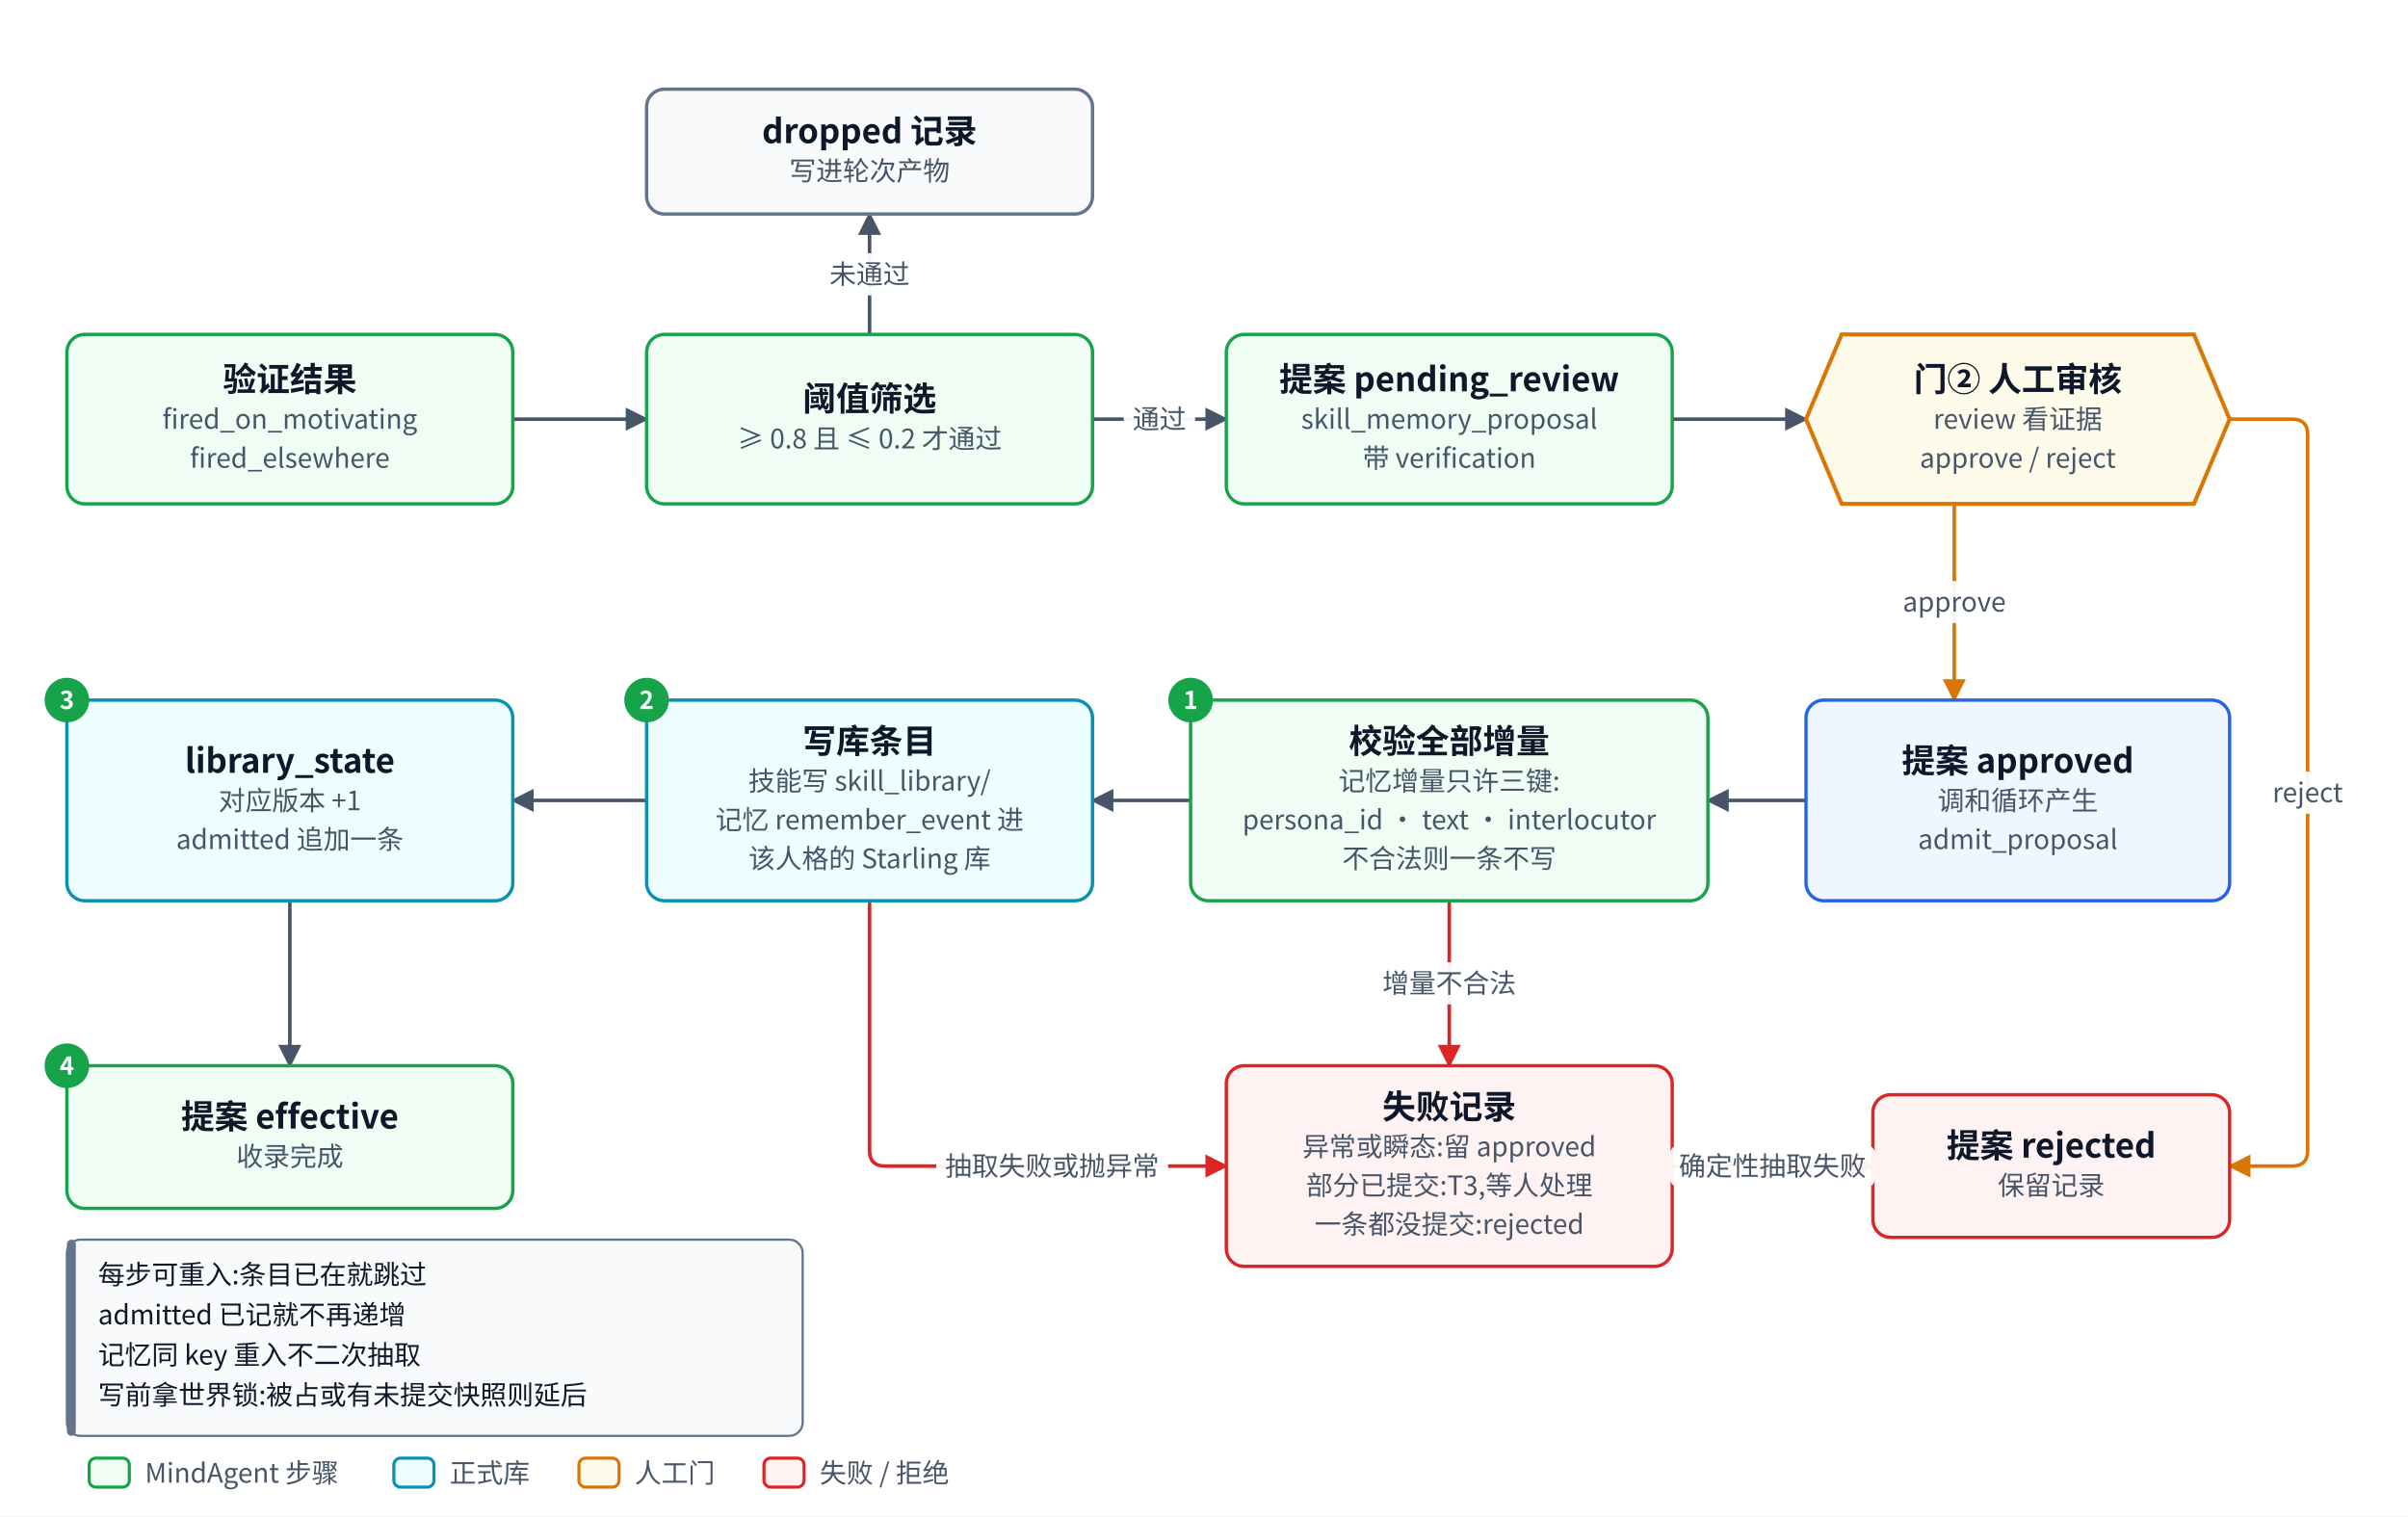
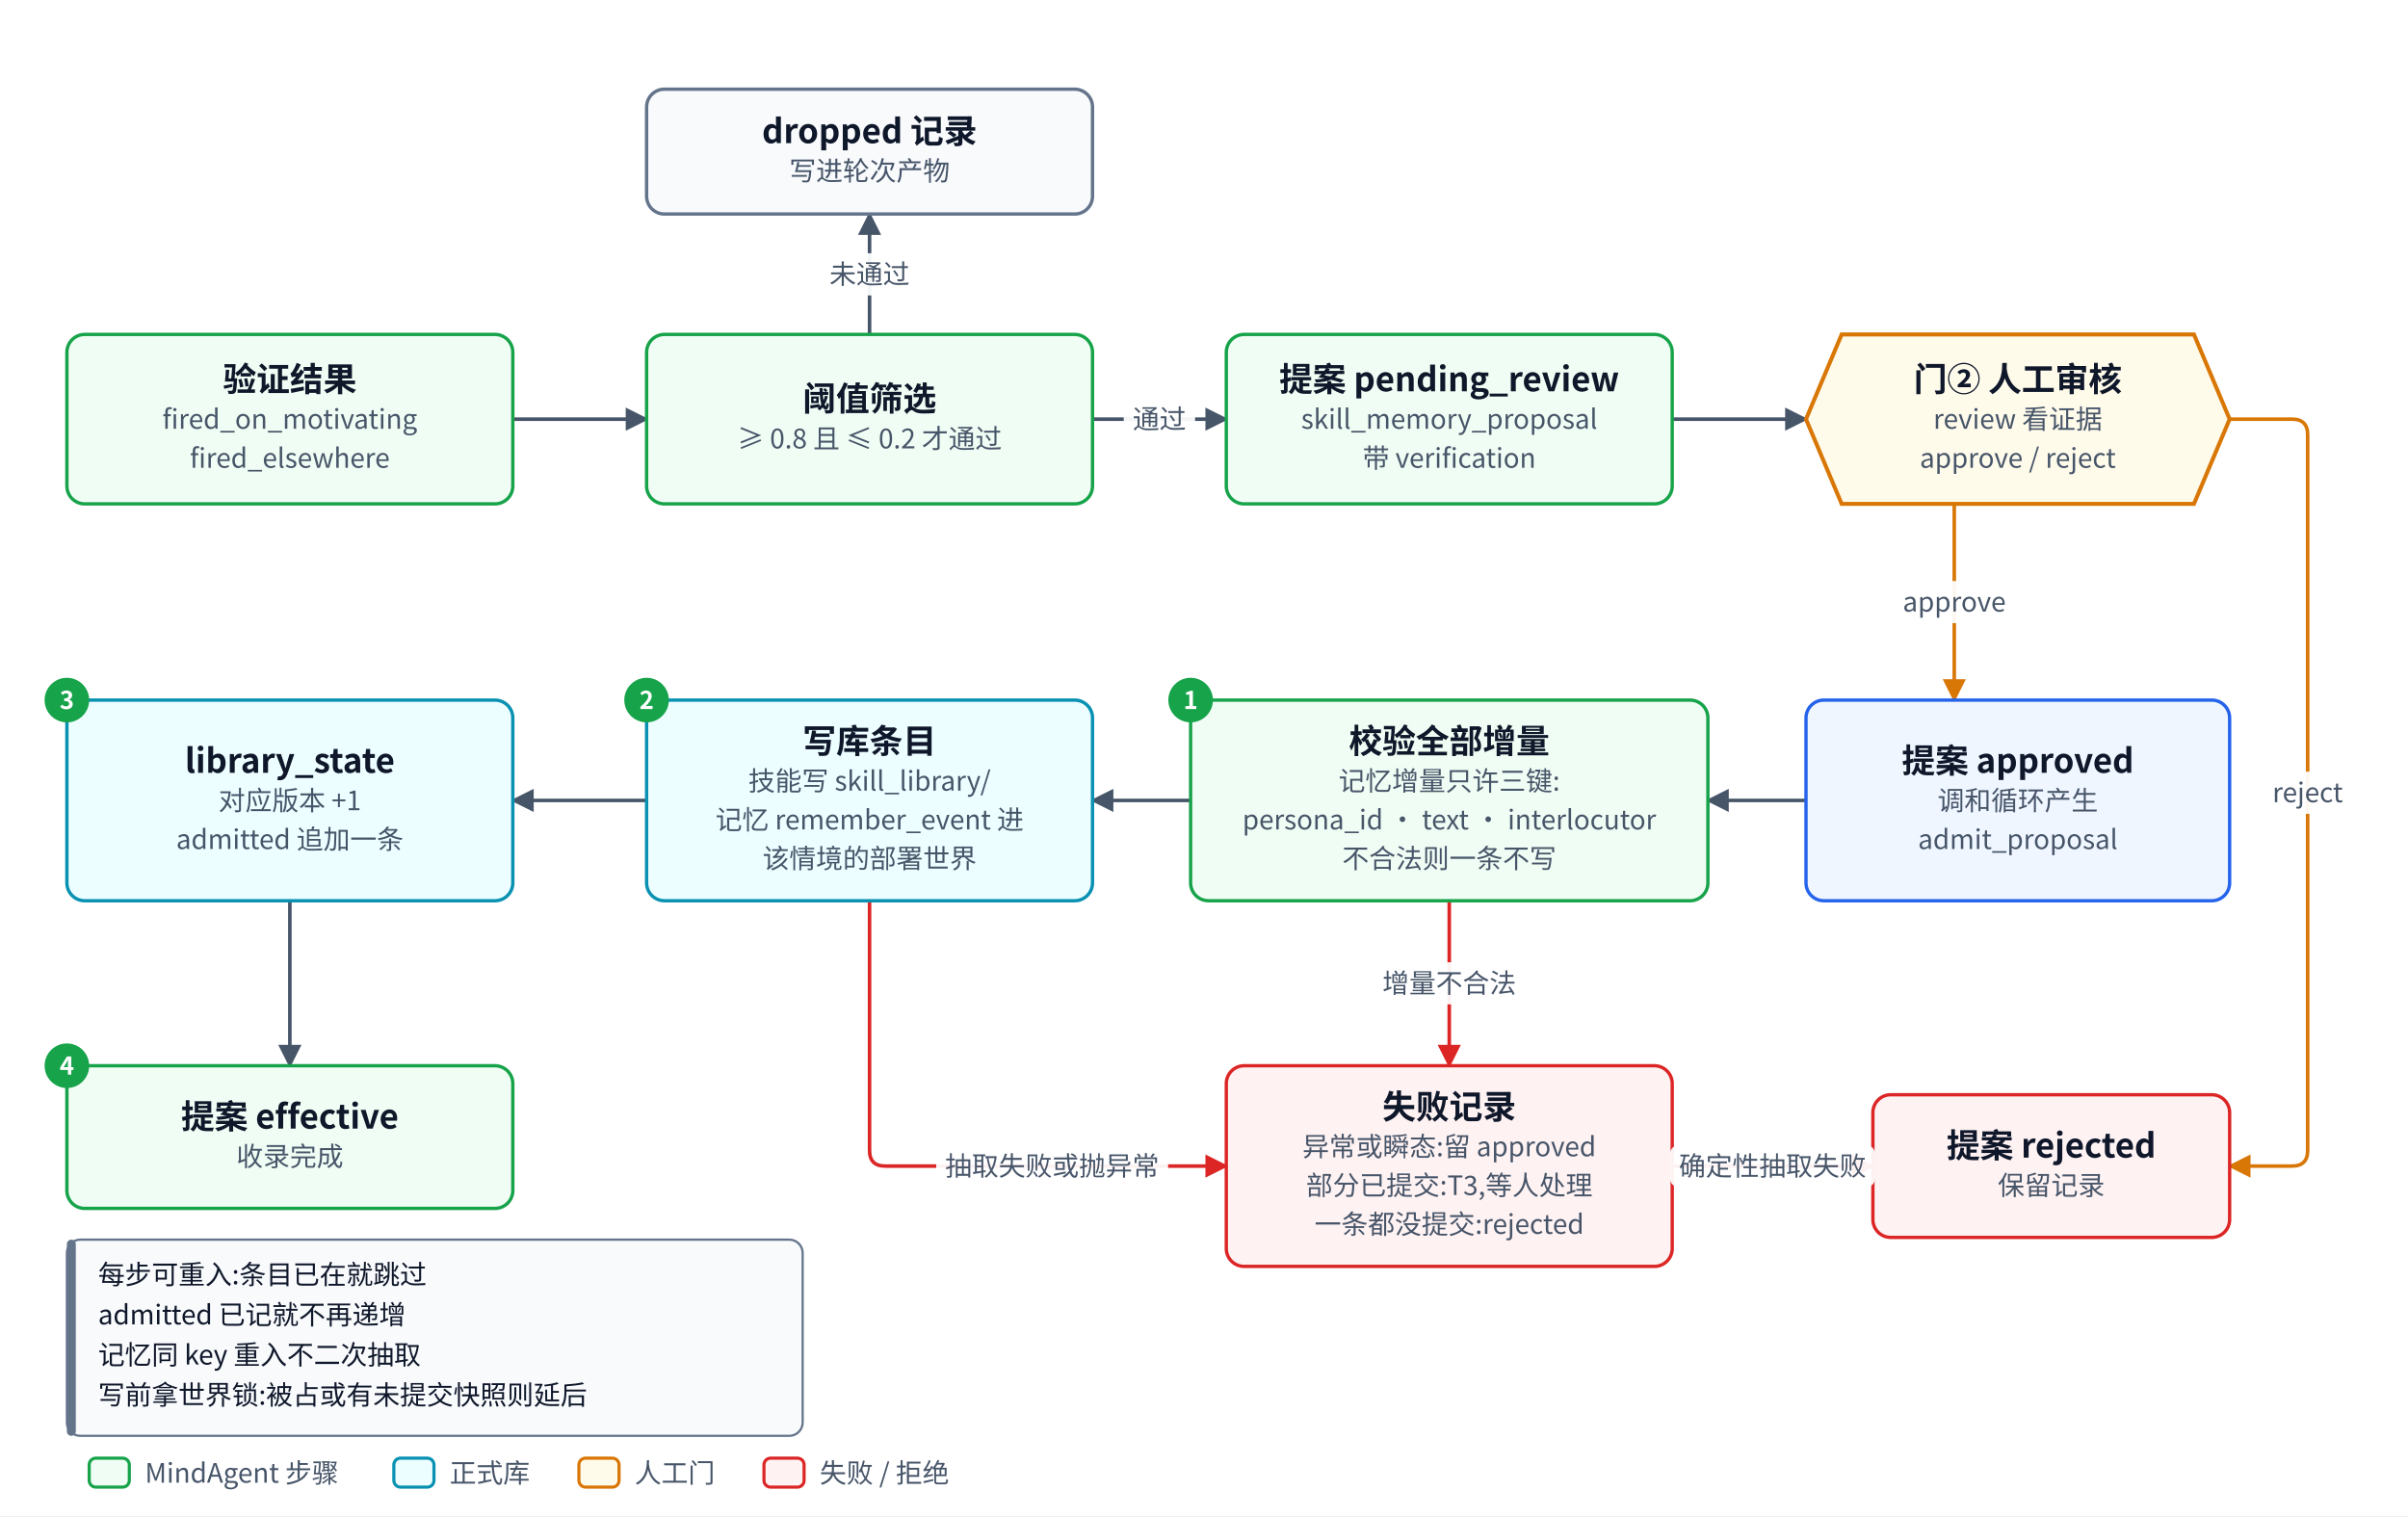
<svg xmlns="http://www.w3.org/2000/svg" viewBox="0 0 1080 680" width="1080" height="680" role="img" aria-labelledby="t d" font-family="-apple-system,BlinkMacSystemFont,'PingFang SC','Hiragino Sans GB','Noto Sans CJK SC','Microsoft YaHei','Segoe UI',Helvetica,Arial,sans-serif">
  <defs>
    <marker id="ah0" viewBox="0 0 10 10" refX="9" refY="5" markerWidth="6.5" markerHeight="6.5" orient="auto-start-reverse">
      <path d="M0,0 L10,5 L0,10 z" fill="#475569" />
    </marker>
    <marker id="ah1" viewBox="0 0 10 10" refX="9" refY="5" markerWidth="6.5" markerHeight="6.5" orient="auto-start-reverse">
      <path d="M0,0 L10,5 L0,10 z" fill="#d97706" />
    </marker>
    <marker id="ah2" viewBox="0 0 10 10" refX="9" refY="5" markerWidth="6.5" markerHeight="6.5" orient="auto-start-reverse">
      <path d="M0,0 L10,5 L0,10 z" fill="#dc2626" />
    </marker>
  </defs>
  <rect width="1080" height="680" fill="#ffffff" />
  <path d="M230.0,188.0 L290.0,188.0" fill="none" stroke="#475569" stroke-width="1.6" stroke-linejoin="round" stroke-linecap="round" marker-end="url(#ah0)" />
  <path d="M490.0,188.0 L550.0,188.0" fill="none" stroke="#475569" stroke-width="1.6" stroke-linejoin="round" stroke-linecap="round" marker-end="url(#ah0)" />
  <path d="M390.0,150.0 L390.0,96.0" fill="none" stroke="#475569" stroke-width="1.6" stroke-linejoin="round" stroke-linecap="round" marker-end="url(#ah0)" />
  <path d="M750.0,188.0 L810.0,188.0" fill="none" stroke="#475569" stroke-width="1.6" stroke-linejoin="round" stroke-linecap="round" marker-end="url(#ah0)" />
  <path d="M876.5,226.0 L876.5,314.0" fill="none" stroke="#d97706" stroke-width="1.6" stroke-linejoin="round" stroke-linecap="round" marker-end="url(#ah1)" />
  <path d="M1000.0,188.0 L1028.0,188.0 Q1035.0,188.0 1035.0,195.0 L1035.0,516.0 Q1035.0,523.0 1028.0,523.0 L1000.0,523.0" fill="none" stroke="#d97706" stroke-width="1.6" stroke-linejoin="round" stroke-linecap="round" marker-end="url(#ah1)" />
  <path d="M810.0,359.0 L766.0,359.0" fill="none" stroke="#475569" stroke-width="1.6" stroke-linejoin="round" stroke-linecap="round" marker-end="url(#ah0)" />
  <path d="M534.0,359.0 L490.0,359.0" fill="none" stroke="#475569" stroke-width="1.6" stroke-linejoin="round" stroke-linecap="round" marker-end="url(#ah0)" />
  <path d="M290.0,359.0 L230.0,359.0" fill="none" stroke="#475569" stroke-width="1.6" stroke-linejoin="round" stroke-linecap="round" marker-end="url(#ah0)" />
  <path d="M130.0,404.0 L130.0,478.0" fill="none" stroke="#475569" stroke-width="1.6" stroke-linejoin="round" stroke-linecap="round" marker-end="url(#ah0)" />
  <path d="M650.0,404.0 L650.0,478.0" fill="none" stroke="#dc2626" stroke-width="1.6" stroke-linejoin="round" stroke-linecap="round" marker-end="url(#ah2)" />
  <path d="M390.0,404.0 L390.0,516.0 Q390.0,523.0 397.0,523.0 L550.0,523.0" fill="none" stroke="#dc2626" stroke-width="1.6" stroke-linejoin="round" stroke-linecap="round" marker-end="url(#ah2)" />
  <path d="M750.0,523.0 L840.0,523.0" fill="none" stroke="#dc2626" stroke-width="1.6" stroke-linejoin="round" stroke-linecap="round" marker-end="url(#ah2)" />
  <rect x="30" y="150" width="200" height="76" rx="8" fill="#f0fdf4" stroke="#16a34a" stroke-width="1.5" />
  <text x="130.0" y="175.5" text-anchor="middle" font-size="15" font-weight="700" fill="#0f172a">验证结果</text>
  <text x="130.0" y="192.3" text-anchor="middle" font-size="12" fill="#475569">fired_on_motivating</text>
  <text x="130.0" y="209.8" text-anchor="middle" font-size="12" fill="#475569">fired_elsewhere</text>
  <rect x="290" y="150" width="200" height="76" rx="8" fill="#f0fdf4" stroke="#16a34a" stroke-width="1.5" />
  <text x="390.0" y="184.2" text-anchor="middle" font-size="15" font-weight="700" fill="#0f172a">阈值筛选</text>
  <text x="390.0" y="201.1" text-anchor="middle" font-size="12" fill="#475569">≥ 0.8 且 ≤ 0.2 才通过</text>
  <rect x="550" y="150" width="200" height="76" rx="8" fill="#f0fdf4" stroke="#16a34a" stroke-width="1.5" />
  <text x="650.0" y="175.5" text-anchor="middle" font-size="15" font-weight="700" fill="#0f172a">提案 pending_review</text>
  <text x="650.0" y="192.3" text-anchor="middle" font-size="12" fill="#475569">skill_memory_proposal</text>
  <text x="650.0" y="209.8" text-anchor="middle" font-size="12" fill="#475569">带 verification</text>
  <polygon points="826.0,150.0 984.0,150.0 1000.0,188.0 984.0,226.0 826.0,226.0 810.0,188.0" fill="#fffbeb" stroke="#d97706" stroke-width="1.8" />
  <text x="905.0" y="175.5" text-anchor="middle" font-size="15" font-weight="700" fill="#0f172a">门② 人工审核</text>
  <text x="905.0" y="192.3" text-anchor="middle" font-size="12" fill="#475569">review 看证据</text>
  <text x="905.0" y="209.8" text-anchor="middle" font-size="12" fill="#475569">approve / reject</text>
  <rect x="290" y="40" width="200" height="56" rx="8" fill="#f8fafc" stroke="#64748b" stroke-width="1.5" />
  <text x="390.0" y="64.2" text-anchor="middle" font-size="15" font-weight="700" fill="#0f172a">dropped 记录</text>
  <text x="390.0" y="81.0" text-anchor="middle" font-size="12" fill="#475569">写进轮次产物</text>
  <rect x="810" y="314" width="190" height="90" rx="8" fill="#eff6ff" stroke="#2563eb" stroke-width="1.5" />
  <text x="905.0" y="346.6" text-anchor="middle" font-size="15" font-weight="700" fill="#0f172a">提案 approved</text>
  <text x="905.0" y="363.4" text-anchor="middle" font-size="12" fill="#475569">调和循环产生</text>
  <text x="905.0" y="380.8" text-anchor="middle" font-size="12" fill="#475569">admit_proposal</text>
  <rect x="534" y="314" width="232" height="90" rx="8" fill="#f0fdf4" stroke="#16a34a" stroke-width="1.5" />
  <text x="650.0" y="337.8" text-anchor="middle" font-size="15" font-weight="700" fill="#0f172a">校验全部增量</text>
  <text x="650.0" y="354.6" text-anchor="middle" font-size="12" fill="#475569">记忆增量只许三键:</text>
  <text x="650.0" y="372.0" text-anchor="middle" font-size="12" fill="#475569">persona_id · text · interlocutor</text>
  <text x="650.0" y="389.4" text-anchor="middle" font-size="12" fill="#475569">不合法则一条不写</text>
  <rect x="290" y="314" width="200" height="90" rx="8" fill="#ecfeff" stroke="#0891b2" stroke-width="1.5" />
  <text x="390.0" y="337.8" text-anchor="middle" font-size="15" font-weight="700" fill="#0f172a">写库条目</text>
  <text x="390.0" y="354.6" text-anchor="middle" font-size="12" fill="#475569">技能写 skill_library/</text>
  <text x="390.0" y="372.0" text-anchor="middle" font-size="12" fill="#475569">记忆 remember_event 进</text>
-   <text x="390.0" y="389.4" text-anchor="middle" font-size="12" fill="#475569">该人格的 Starling 库</text>
+   <text x="390.0" y="389.4" text-anchor="middle" font-size="12" fill="#475569">该情境的部署世界</text>
  <rect x="30" y="314" width="200" height="90" rx="8" fill="#ecfeff" stroke="#0891b2" stroke-width="1.5" />
  <text x="130.0" y="346.6" text-anchor="middle" font-size="15" font-weight="700" fill="#0f172a">library_state</text>
  <text x="130.0" y="363.4" text-anchor="middle" font-size="12" fill="#475569">对应版本 +1</text>
  <text x="130.0" y="380.8" text-anchor="middle" font-size="12" fill="#475569">admitted 追加一条</text>
  <rect x="30" y="478" width="200" height="64" rx="8" fill="#f0fdf4" stroke="#16a34a" stroke-width="1.5" />
  <text x="130.0" y="506.2" text-anchor="middle" font-size="15" font-weight="700" fill="#0f172a">提案 effective</text>
  <text x="130.0" y="523.0" text-anchor="middle" font-size="12" fill="#475569">收录完成</text>
  <rect x="550" y="478" width="200" height="90" rx="8" fill="#fef2f2" stroke="#dc2626" stroke-width="1.5" />
  <text x="650.0" y="501.8" text-anchor="middle" font-size="15" font-weight="700" fill="#0f172a">失败记录</text>
  <text x="650.0" y="518.6" text-anchor="middle" font-size="12" fill="#475569">异常或瞬态:留 approved</text>
  <text x="650.0" y="536.0" text-anchor="middle" font-size="12" fill="#475569">部分已提交:T3,等人处理</text>
  <text x="650.0" y="553.4" text-anchor="middle" font-size="12" fill="#475569">一条都没提交:rejected</text>
  <rect x="840" y="491" width="160" height="64" rx="8" fill="#fef2f2" stroke="#dc2626" stroke-width="1.5" />
  <text x="920.0" y="519.2" text-anchor="middle" font-size="15" font-weight="700" fill="#0f172a">提案 rejected</text>
  <text x="920.0" y="536.0" text-anchor="middle" font-size="12" fill="#475569">保留记录</text>
  <circle cx="534" cy="314" r="10" fill="#16a34a" />
  <text x="534" y="318" text-anchor="middle" font-size="11" font-weight="700" fill="#ffffff">1</text>
  <circle cx="290" cy="314" r="10" fill="#16a34a" />
  <text x="290" y="318" text-anchor="middle" font-size="11" font-weight="700" fill="#ffffff">2</text>
  <circle cx="30" cy="314" r="10" fill="#16a34a" />
  <text x="30" y="318" text-anchor="middle" font-size="11" font-weight="700" fill="#ffffff">3</text>
  <circle cx="30" cy="478" r="10" fill="#16a34a" />
  <text x="30" y="482" text-anchor="middle" font-size="11" font-weight="700" fill="#ffffff">4</text>
  <rect x="30" y="556" width="330" height="88.0" rx="6" fill="#f8fafc" stroke="#64748b" stroke-width="1" />
  <rect x="30" y="556" width="4" height="88.0" rx="2" fill="#64748b" />
  <text x="44" y="576.0" font-size="12" fill="#0f172a">每步可重入:条目已在就跳过</text>
  <text x="44" y="594.0" font-size="12" fill="#0f172a">admitted 已记就不再递增</text>
  <text x="44" y="612.0" font-size="12" fill="#0f172a">记忆同 key 重入不二次抽取</text>
  <text x="44" y="630.0" font-size="12" fill="#0f172a">写前拿世界锁:被占或有未提交快照则延后</text>
  <rect x="504.0" y="178.6" width="32.0" height="18.9" rx="4" fill="#ffffff" fill-opacity="0.94" />
  <text x="520.0" y="192.3" text-anchor="middle" font-size="12" fill="#475569">通过</text>
  <rect x="368.0" y="113.6" width="44.0" height="18.9" rx="4" fill="#ffffff" fill-opacity="0.94" />
  <text x="390.0" y="127.3" text-anchor="middle" font-size="12" fill="#475569">未通过</text>
  <rect x="848.6" y="260.6" width="55.9" height="18.9" rx="4" fill="#ffffff" fill-opacity="0.94" />
  <text x="876.5" y="274.3" text-anchor="middle" font-size="12" fill="#475569">approve</text>
  <rect x="1013.0" y="346.1" width="44.0" height="18.9" rx="4" fill="#ffffff" fill-opacity="0.94" />
  <text x="1035.0" y="359.8" text-anchor="middle" font-size="12" fill="#475569">reject</text>
  <rect x="616.0" y="431.6" width="68.0" height="18.9" rx="4" fill="#ffffff" fill-opacity="0.94" />
  <text x="650.0" y="445.3" text-anchor="middle" font-size="12" fill="#475569">增量不合法</text>
  <rect x="419.9" y="513.6" width="104.0" height="18.9" rx="4" fill="#ffffff" fill-opacity="0.94" />
  <text x="471.88" y="527.3" text-anchor="middle" font-size="12" fill="#475569">抽取失败或抛异常</text>
  <rect x="749.0" y="513.6" width="92.0" height="18.9" rx="4" fill="#ffffff" fill-opacity="0.94" />
  <text x="795.0" y="527.3" text-anchor="middle" font-size="12" fill="#475569">确定性抽取失败</text>
  <rect x="40" y="654" width="18" height="13" rx="3" fill="#f0fdf4" stroke="#16a34a" stroke-width="1.4" />
  <text x="65" y="665" font-size="12" fill="#475569">MindAgent 步骤</text>
  <rect x="176.64" y="654" width="18" height="13" rx="3" fill="#ecfeff" stroke="#0891b2" stroke-width="1.4" />
  <text x="201.64" y="665" font-size="12" fill="#475569">正式库</text>
  <rect x="259.64" y="654" width="18" height="13" rx="3" fill="#fffbeb" stroke="#d97706" stroke-width="1.4" />
  <text x="284.64" y="665" font-size="12" fill="#475569">人工门</text>
  <rect x="342.64" y="654" width="18" height="13" rx="3" fill="#fef2f2" stroke="#dc2626" stroke-width="1.4" />
  <text x="367.64" y="665" font-size="12" fill="#475569">失败 / 拒绝</text>
</svg>
